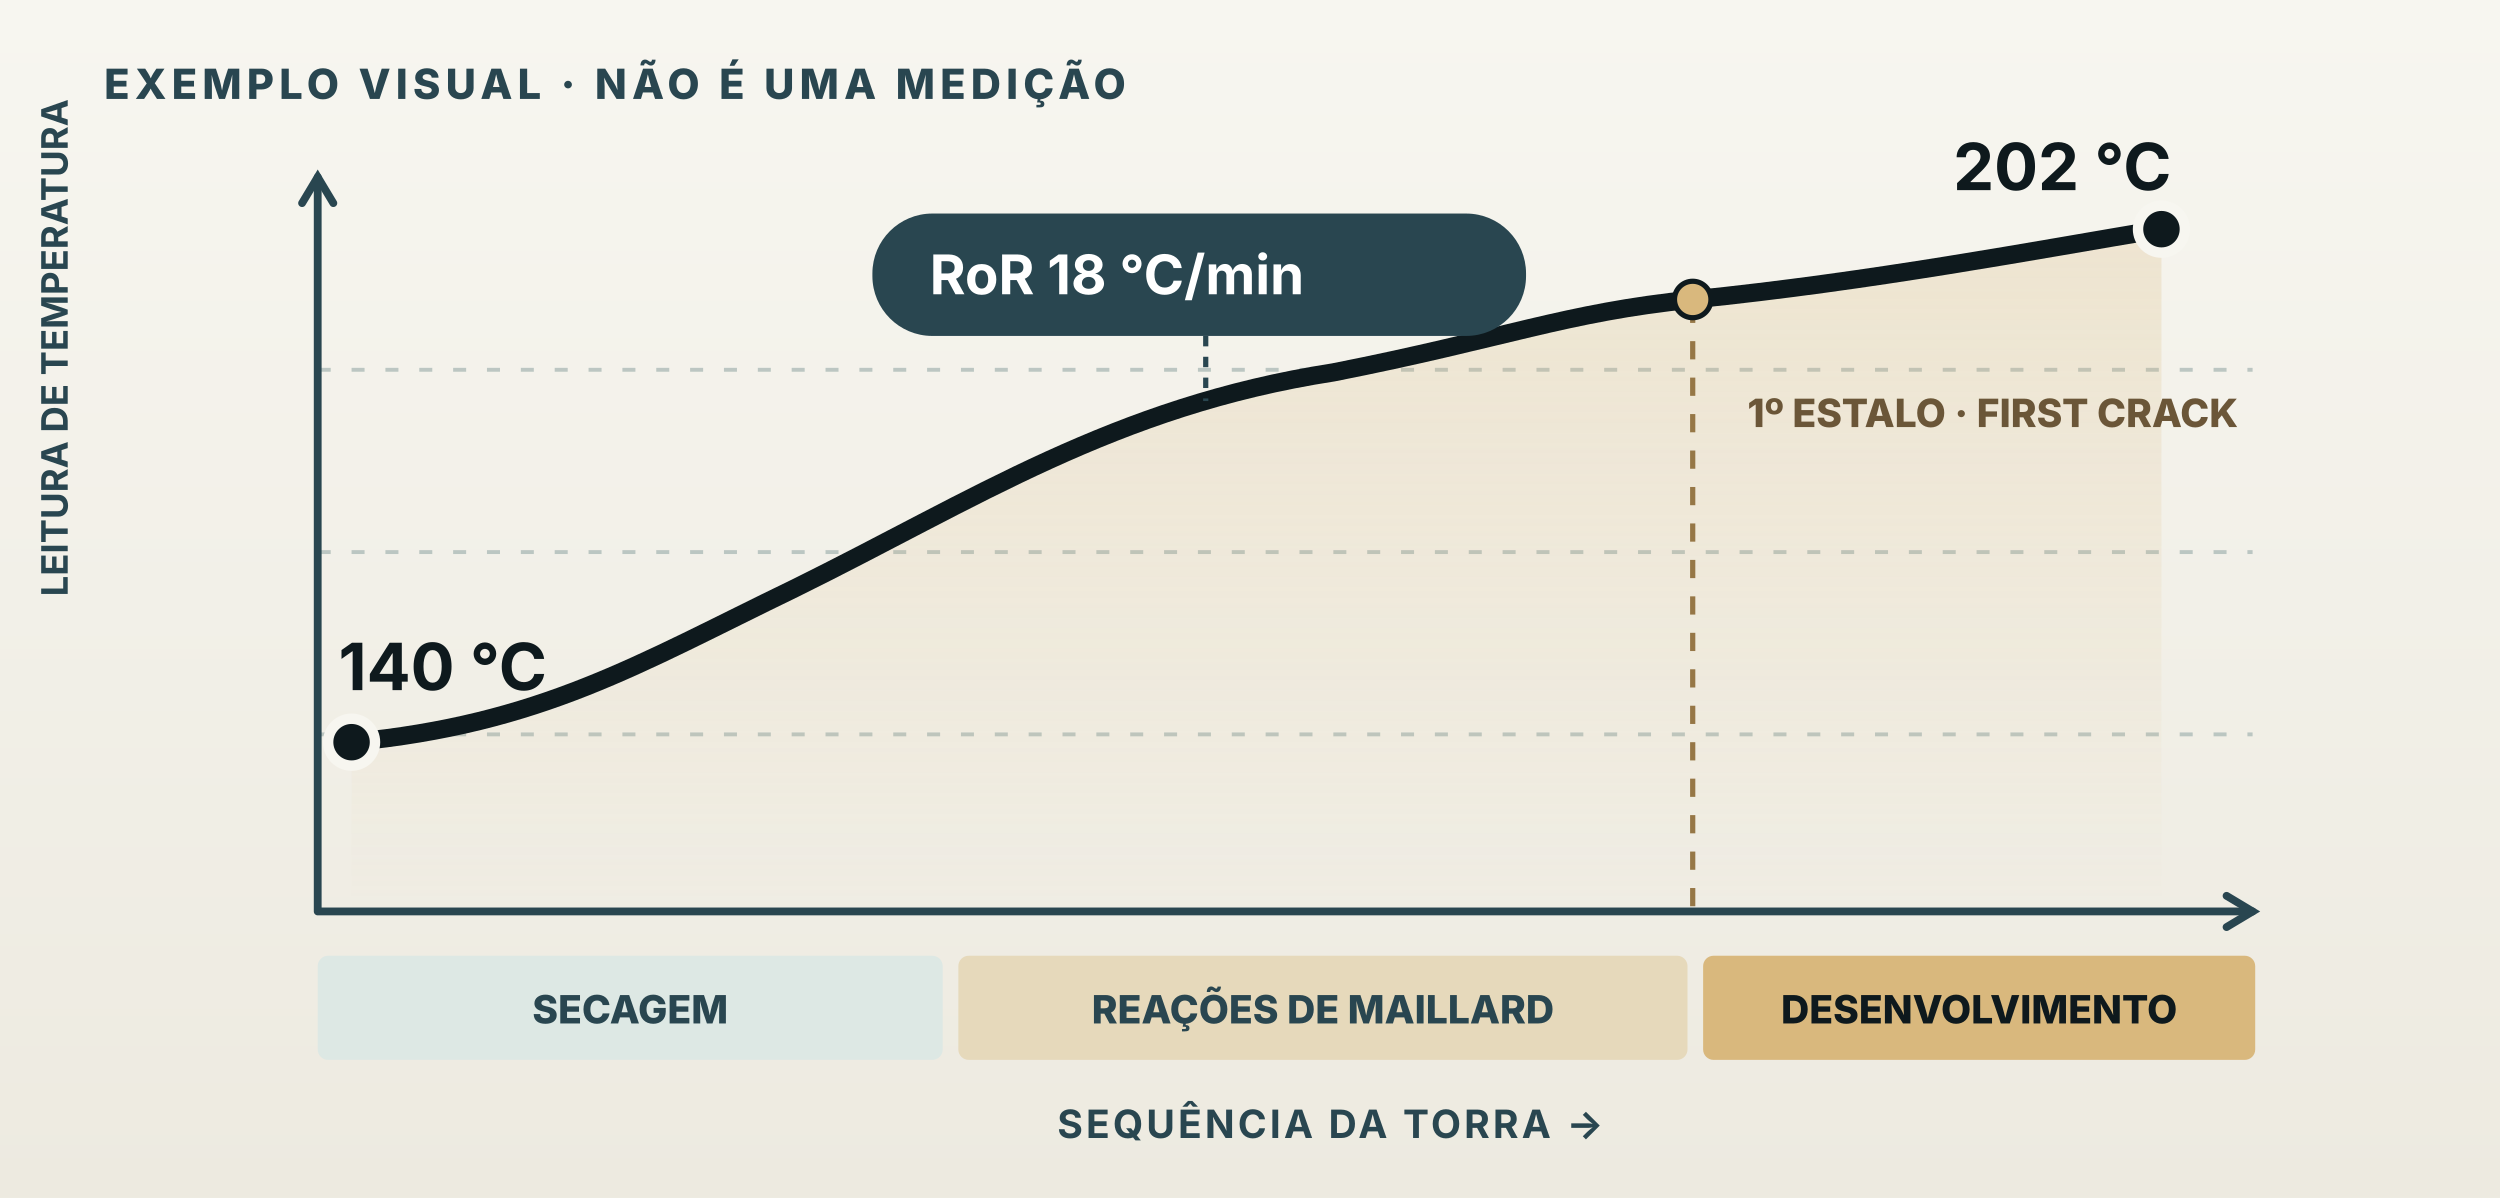
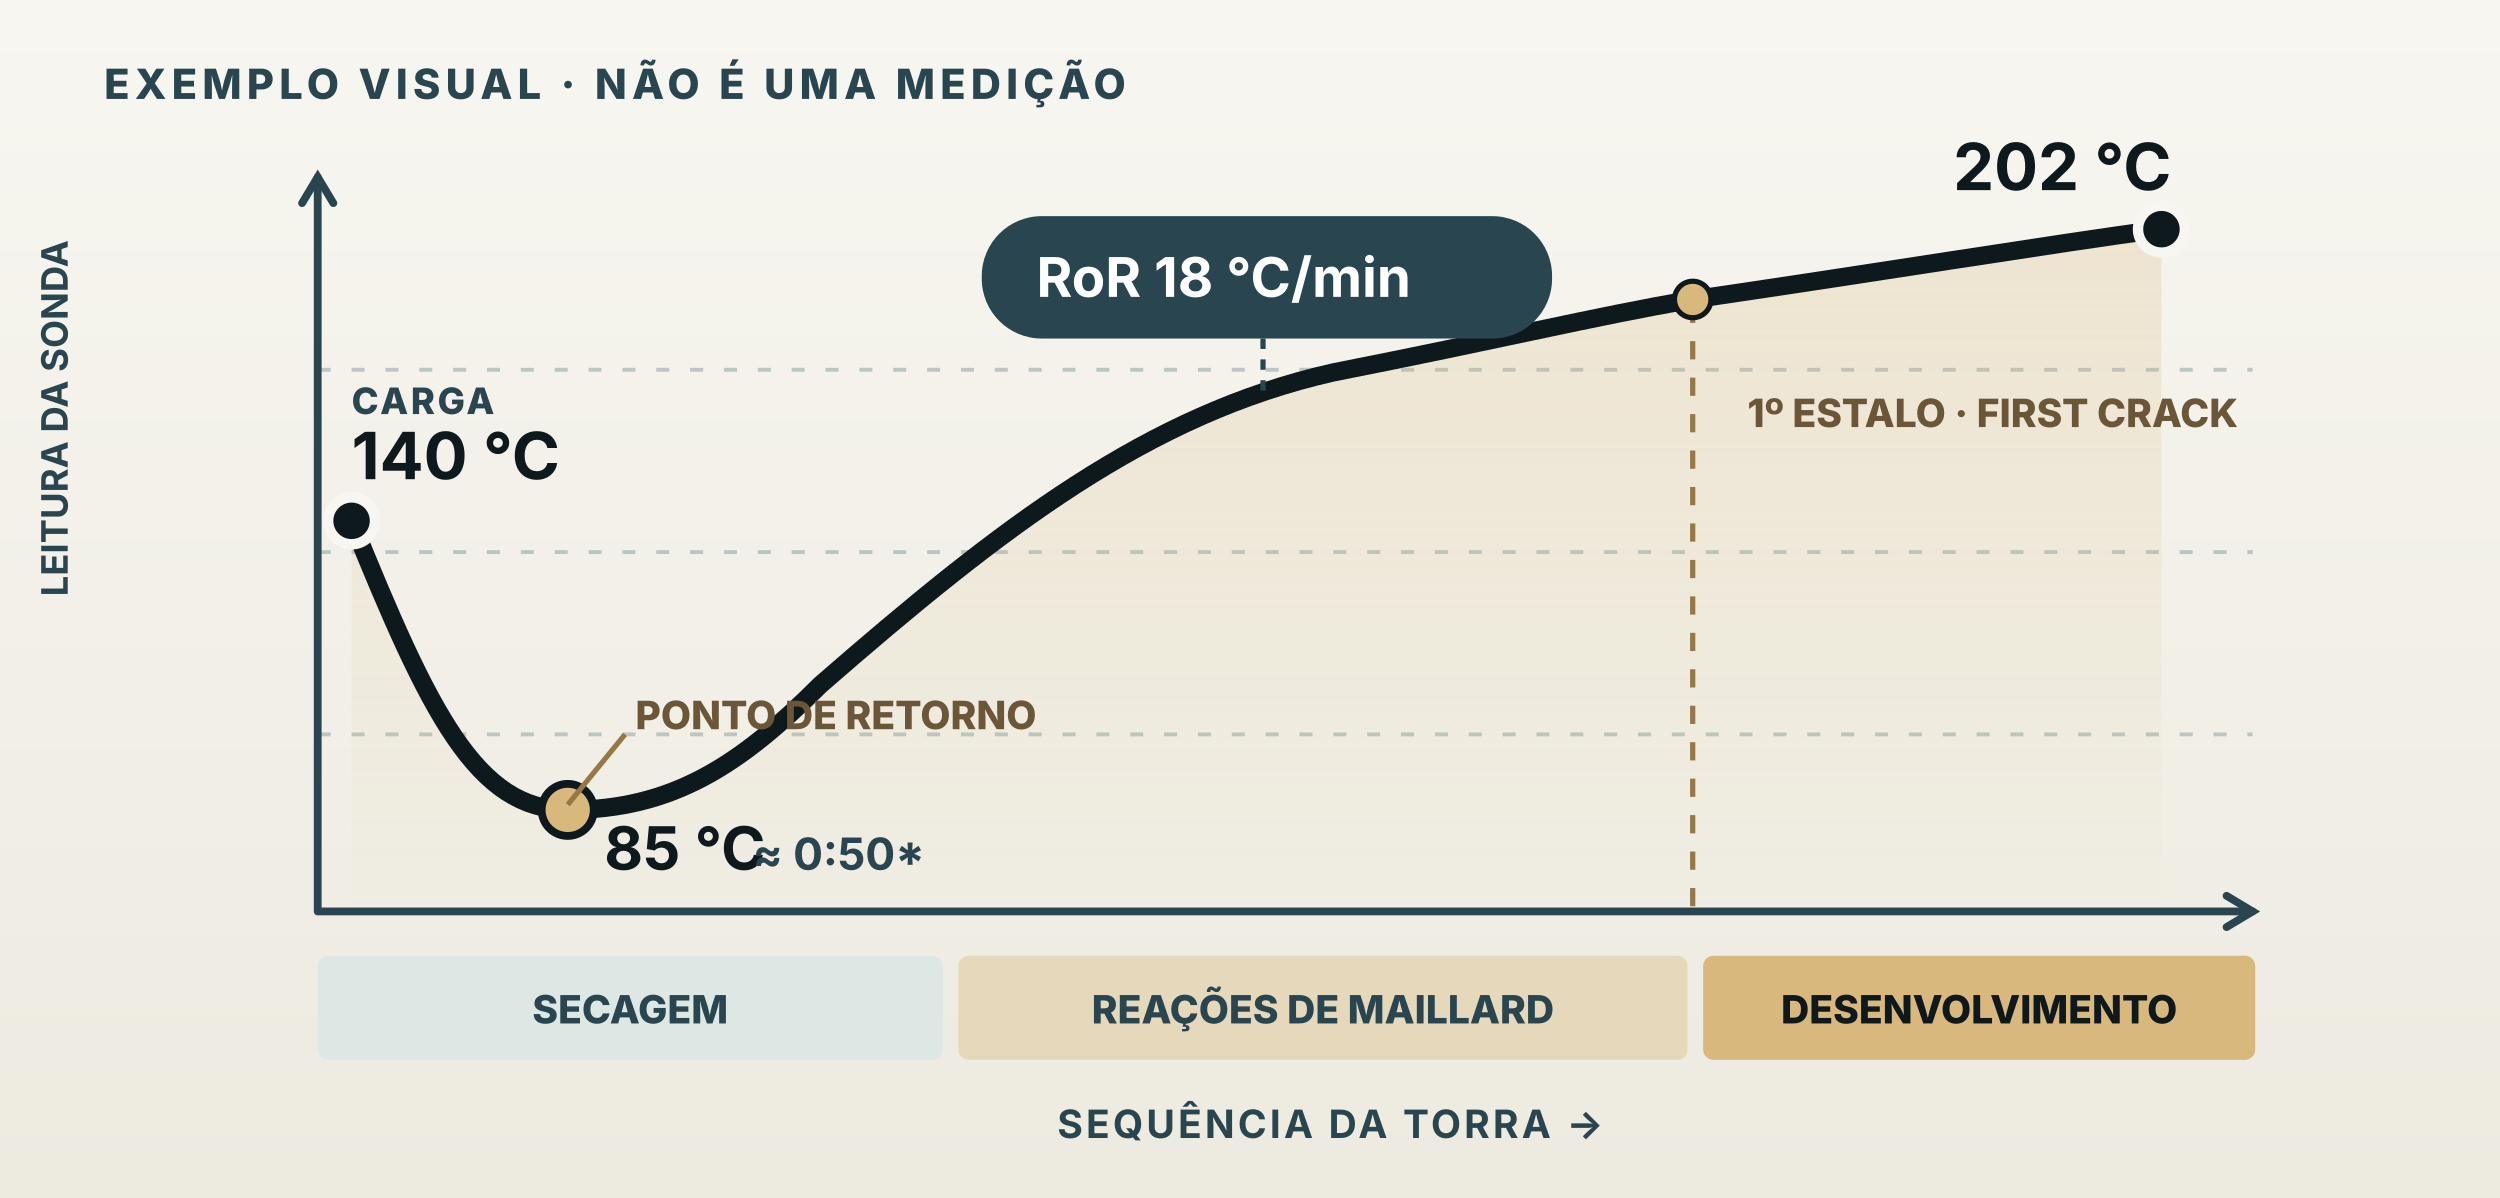
<svg xmlns="http://www.w3.org/2000/svg" viewBox="0 0 960 460" role="img" aria-labelledby="title desc">
  <defs>
    <linearGradient id="paper" x2="0" y2="1">
      <stop stop-color="#f7f6f0" />
      <stop offset="1" stop-color="#edeae0" />
    </linearGradient>
    <linearGradient id="under" x2="0" y2="1">
      <stop stop-color="#d9b87d" stop-opacity=".26" />
      <stop offset="1" stop-color="#d9b87d" stop-opacity="0" />
    </linearGradient>
  </defs>
  <rect width="960" height="460" fill="url(#paper)" />
  <g font-family="Montserrat,Inter,Arial,sans-serif">
    <text x="40" y="38" fill="#294650" font-size="16" letter-spacing="2" font-weight="800">EXEMPLO VISUAL · NÃO É UMA MEDIÇÃO</text>
    <g stroke="#aebcb8" stroke-width="1.5" stroke-dasharray="5 8" opacity=".8">
      <path d="M122 142H865" />
      <path d="M122 212H865" />
      <path d="M122 282H865" />
    </g>
    <path d="M122 68V350H865" fill="none" stroke="#294650" stroke-width="3" stroke-linecap="round" stroke-linejoin="round" />
    <path d="M855 344l10 6-10 6M116 78l6-10 6 10" fill="none" stroke="#294650" stroke-width="3" stroke-linecap="round" />
-     <path d="M135 285C208 278 245 255 305 226C374 192 428 156 512 143C578 130 601 120 650 115C719 108 782 96 830 88L830 350H135Z" fill="url(#under)" />
-     <path d="M135 285C208 278 245 255 305 226C374 192 428 156 512 143C578 130 601 120 650 115C719 108 782 96 830 88" fill="none" stroke="#0e191d" stroke-width="7" stroke-linecap="round" />
+     <path d="M135 200C165 274 183 311 218 311C258 311 284 294 315 263C385 202 441 159 512 143C578 130 610 122 650 115C725 104 786 94 830 88L830 350H135Z" fill="url(#under)" />
+     <path d="M135 200C165 274 183 311 218 311C258 311 284 294 315 263C385 202 441 159 512 143C578 130 610 122 650 115C725 104 786 94 830 88" fill="none" stroke="#0e191d" stroke-width="7" stroke-linecap="round" />
    <g fill="#0e191d" stroke="#f7f6f0" stroke-width="4">
-       <circle cx="135" cy="285" r="9" />
+       <circle cx="135" cy="200" r="9" />
      <circle cx="830" cy="88" r="9" />
    </g>
-     <text x="130" y="265" fill="#0e191d" font-size="25" font-weight="750">140 °C</text>
+     <circle cx="218" cy="311" r="10" fill="#d9b87d" stroke="#0e191d" stroke-width="3" />
+     <text x="135" y="159" fill="#294650" font-size="14" font-weight="800" letter-spacing="1">CARGA</text>
+     <text x="135" y="184" fill="#0e191d" font-size="25" font-weight="750">140 °C</text>
+     <text x="232" y="334" fill="#0e191d" font-size="23" font-weight="750">85 °C</text>
+     <text x="289" y="334" fill="#294650" font-size="17" font-weight="650">≈ 0:50*</text>
+     <path d="M218 309L240 282" fill="none" stroke="#967746" stroke-width="2" />
+     <text x="244" y="280" fill="#6b5638" font-size="15" font-weight="800">PONTO DE RETORNO</text>
    <text x="750" y="73" fill="#0e191d" font-size="25" font-weight="750">202 °C</text>
    <path d="M650 117V348" stroke="#967746" stroke-width="2" stroke-dasharray="7 7" />
    <circle cx="650" cy="115" r="7" fill="#d9b87d" stroke="#0e191d" stroke-width="2" />
-     <rect x="335" y="82" width="251" height="47" rx="23" fill="#294650" />
-     <text x="357" y="113" fill="#fff" font-size="21" font-weight="750">RoR 18 °C/min</text>
-     <path d="M463 129L463 154" fill="none" stroke="#294650" stroke-width="2" stroke-dasharray="4 4" />
+     <rect x="377" y="83" width="219" height="47" rx="23" fill="#294650" />
+     <text x="398" y="114" fill="#fff" font-size="21" font-weight="750">RoR 18 °C/min</text>
+     <path d="M485 130L485 150" fill="none" stroke="#294650" stroke-width="2" stroke-dasharray="4 4" />
    <text x="671" y="164" fill="#6b5638" font-size="15" font-weight="800">1º ESTALO · FIRST CRACK</text>
-     <text x="26" y="229" fill="#294650" font-size="14" font-weight="700" transform="rotate(-90 26 229)">LEITURA DE TEMPERATURA</text>
+     <text x="26" y="229" fill="#294650" font-size="14" font-weight="700" transform="rotate(-90 26 229)">LEITURA DA SONDA</text>
    <text x="406" y="437" fill="#294650" font-size="15" font-weight="700" letter-spacing="1.2">SEQUÊNCIA DA TORRA →</text>
    <g font-size="15" font-weight="800" text-anchor="middle">
      <rect x="122" y="367" width="240" height="40" rx="4" fill="#dde8e4" />
      <text x="242" y="393" fill="#294650">SECAGEM</text>
      <rect x="368" y="367" width="280" height="40" rx="4" fill="#e6d9bb" />
      <text x="508" y="393" fill="#294650">REAÇÕES DE MAILLARD</text>
      <rect x="654" y="367" width="212" height="40" rx="4" fill="#d9b87d" />
      <text x="760" y="393" fill="#0e191d">DESENVOLVIMENTO</text>
    </g>
  </g>
</svg>
